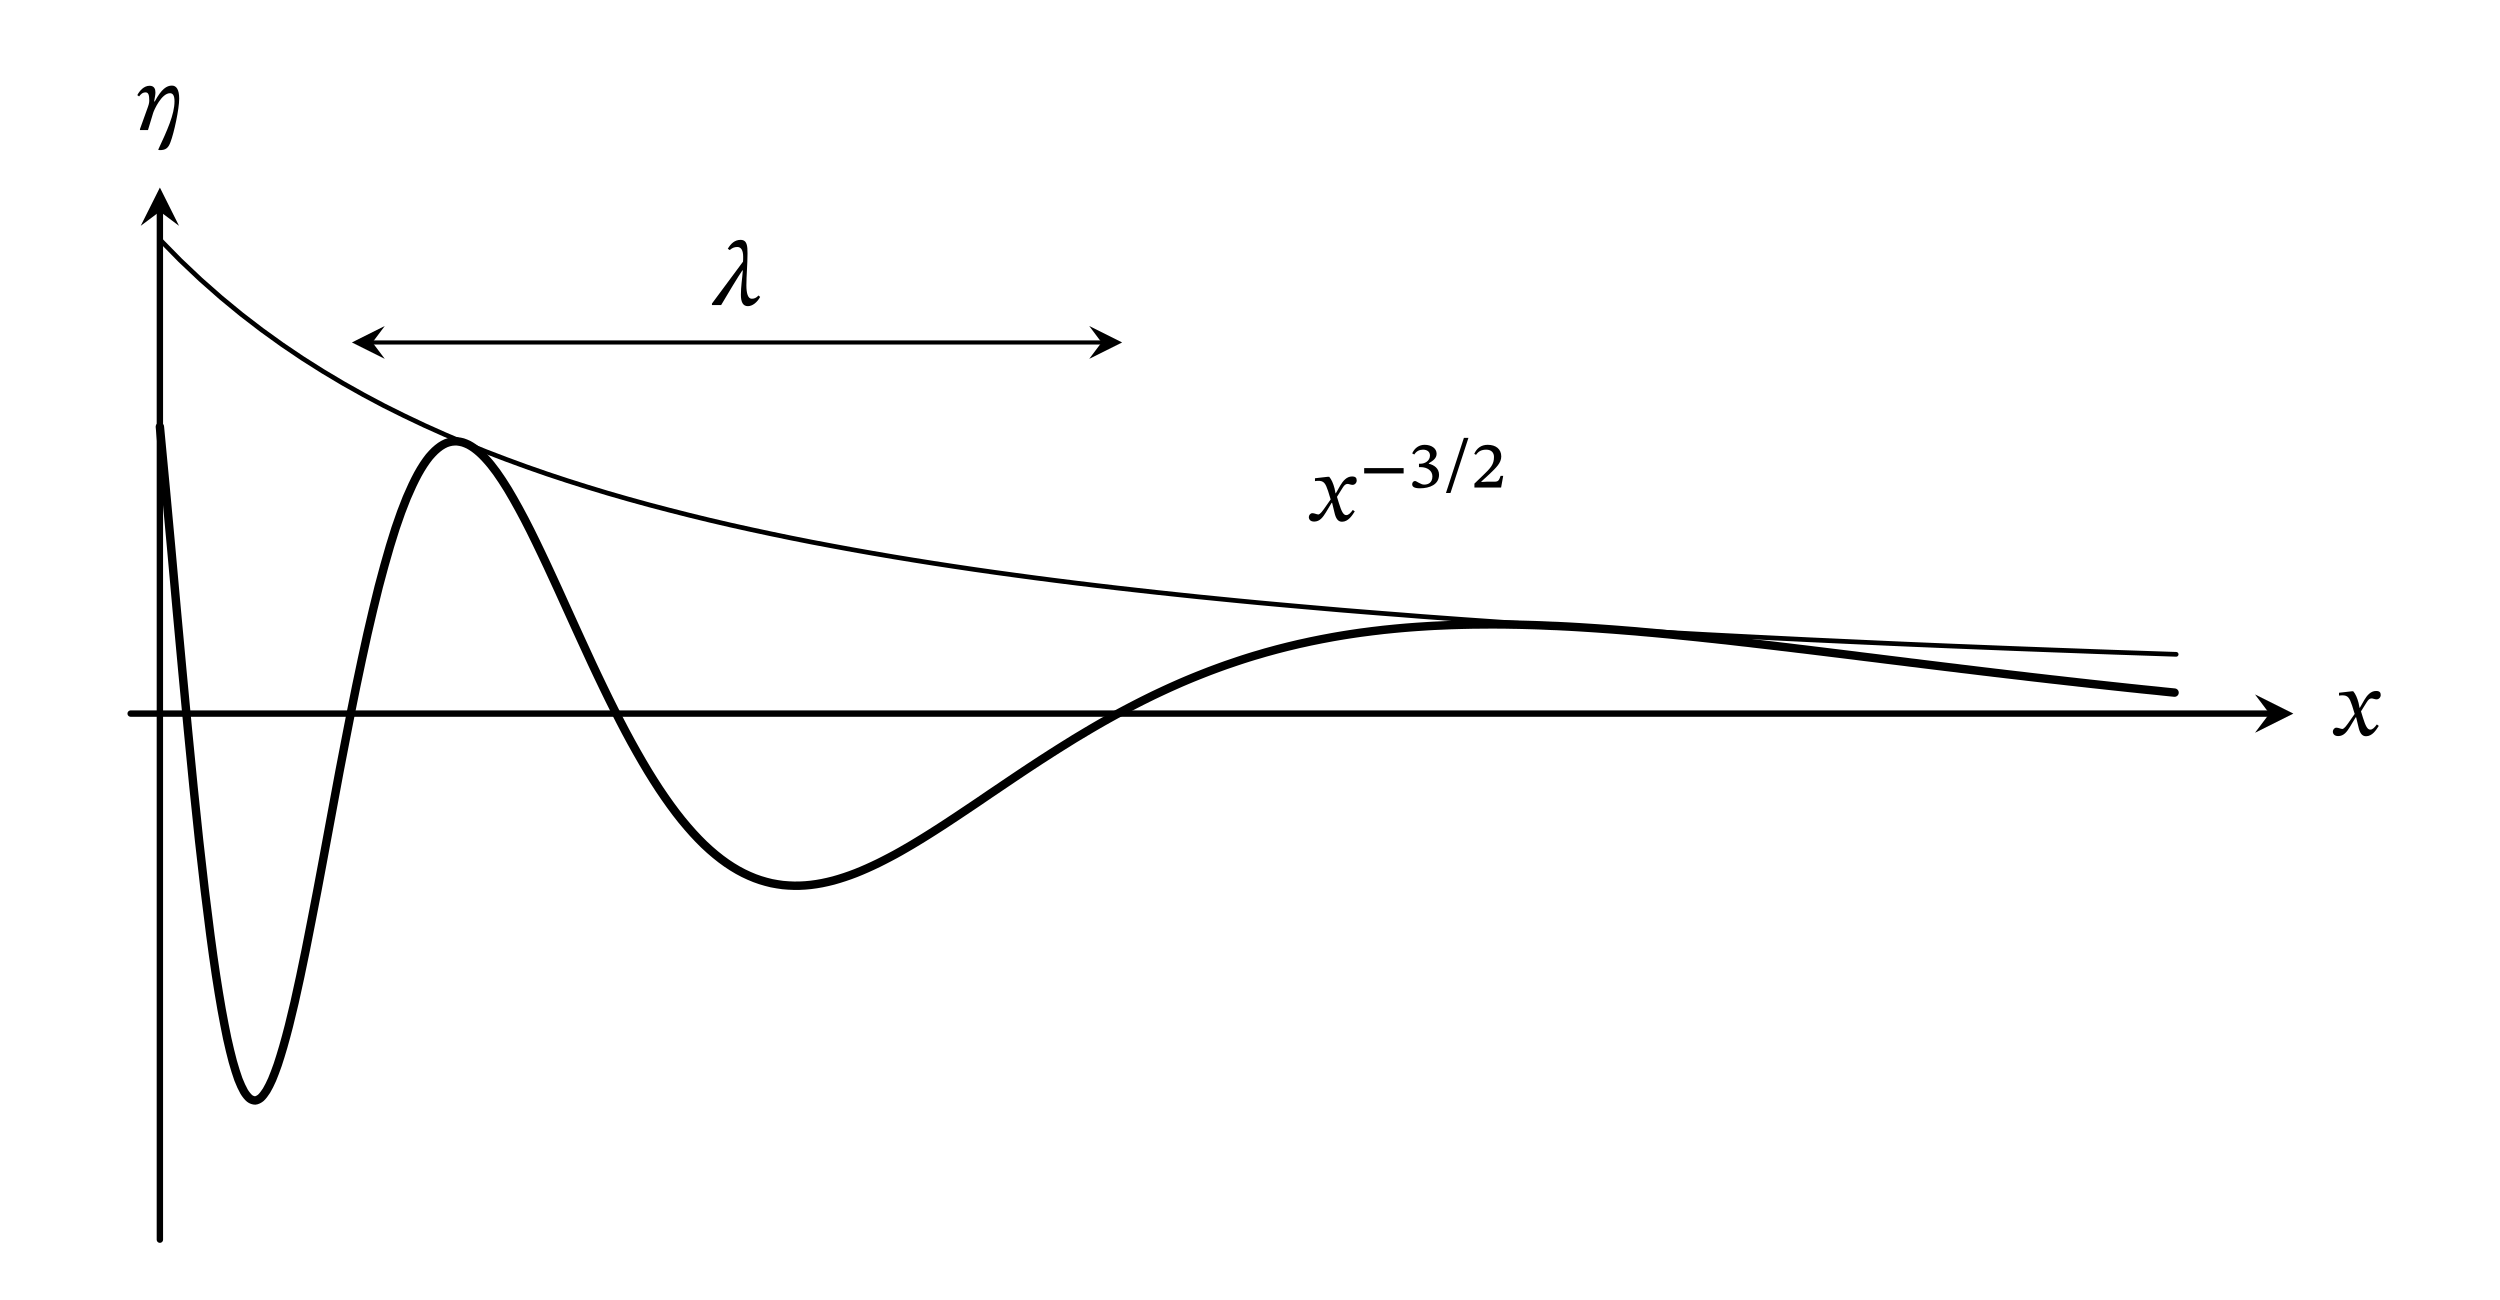
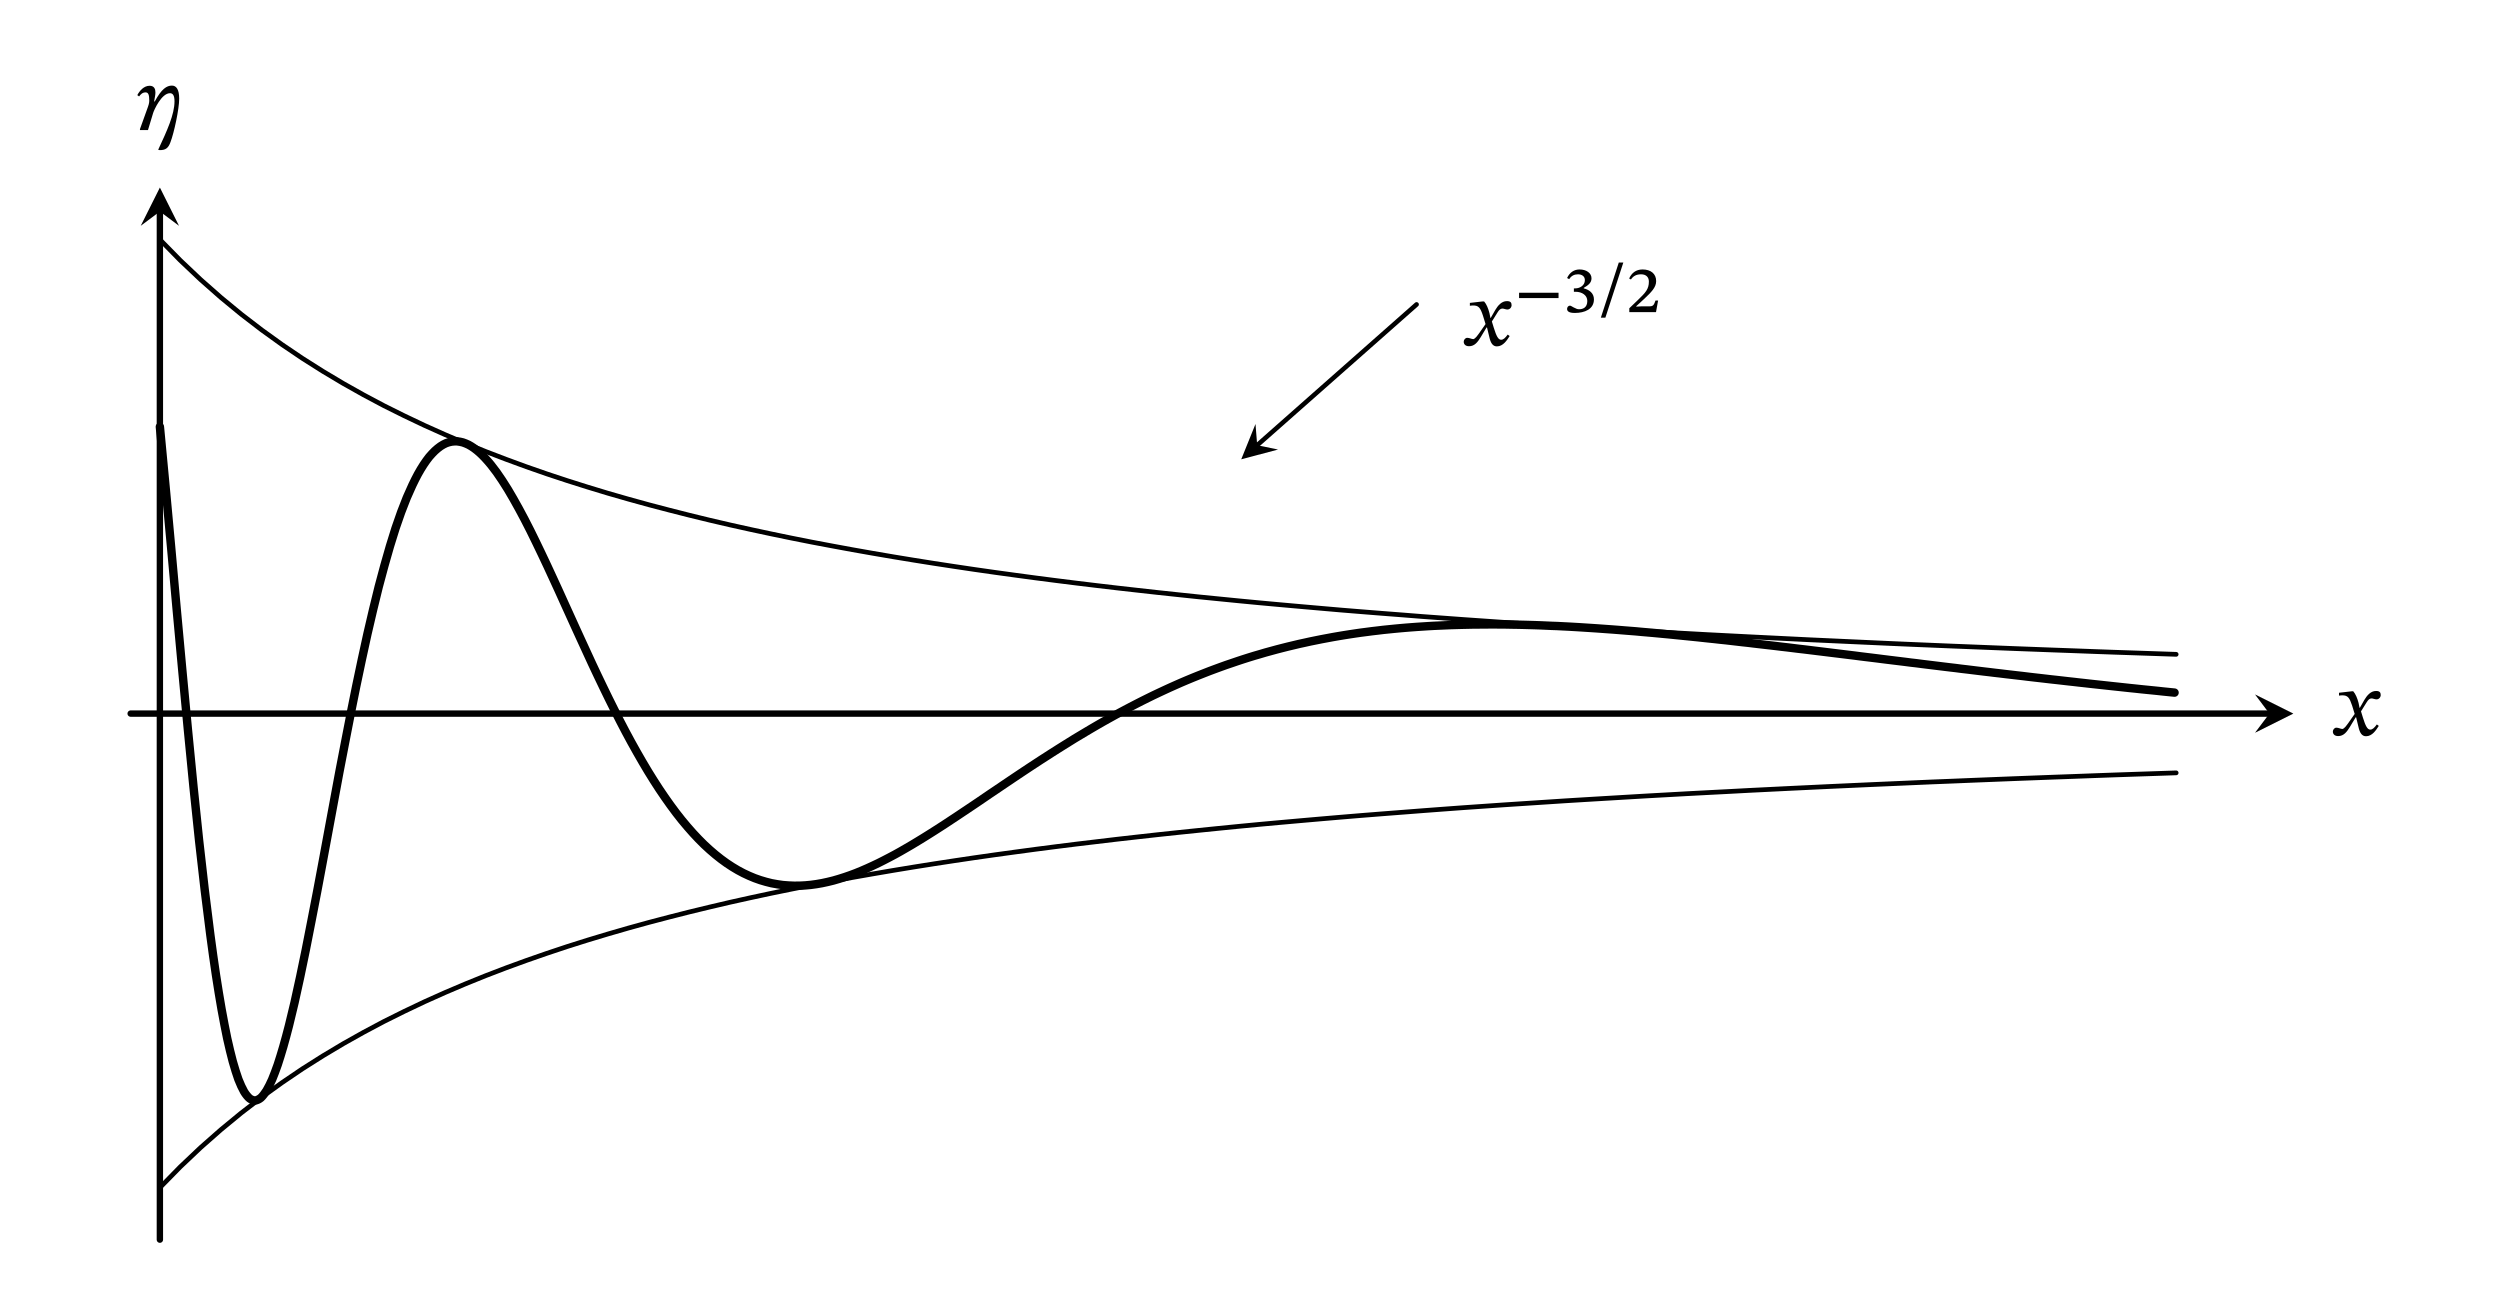
<svg xmlns="http://www.w3.org/2000/svg" xmlns:xlink="http://www.w3.org/1999/xlink" width="241.57pt" height="125.527pt" viewBox="0 0 241.57 125.527">
  <defs>
    <g>
      <g id="glyph-0-0">
        <path d="M 2.812 -2.656 L 2.781 -2.656 L 2.688 -3.125 C 2.562 -3.609 2.391 -4 2.172 -4.25 L 2.031 -4.25 L 0.797 -4.109 L 0.797 -3.828 C 0.797 -3.828 0.922 -3.859 1.078 -3.859 C 1.656 -3.875 1.812 -3.625 2.062 -2.875 L 2.312 -2.062 L 1.656 -1.125 C 1.312 -0.625 1.156 -0.609 1.125 -0.609 C 0.969 -0.609 0.75 -0.734 0.547 -0.734 C 0.344 -0.734 0.203 -0.531 0.203 -0.359 C 0.203 -0.141 0.344 0.078 0.719 0.078 C 1.266 0.078 1.562 -0.344 1.844 -0.797 L 2.406 -1.734 L 2.453 -1.734 L 2.672 -0.828 C 2.797 -0.25 3 0.094 3.406 0.094 C 4.016 0.094 4.391 -0.516 4.641 -0.906 L 4.453 -1.047 C 4.219 -0.734 4.047 -0.547 3.812 -0.547 C 3.547 -0.547 3.359 -0.891 3.109 -1.703 L 2.922 -2.312 L 3.469 -3.188 C 3.625 -3.438 3.75 -3.562 3.953 -3.562 C 4.062 -3.562 4.266 -3.469 4.422 -3.469 C 4.656 -3.469 4.828 -3.672 4.828 -3.891 C 4.828 -4.141 4.719 -4.281 4.375 -4.281 C 3.859 -4.281 3.5 -3.844 3.25 -3.422 Z M 2.812 -2.656 " />
      </g>
      <g id="glyph-0-1">
        <path d="M 0.344 -0.078 L 0.359 0 L 1.125 0 L 1.625 -1.656 C 1.719 -1.953 2.438 -3.562 3.25 -3.562 C 3.516 -3.562 3.688 -3.359 3.688 -2.781 C 3.688 -1.516 2.984 0.031 2.109 1.906 L 2.266 1.938 C 2.812 1.938 3.078 1.766 3.297 1.172 C 3.641 0.281 4.141 -2.031 4.141 -3.031 C 4.141 -3.938 3.859 -4.297 3.438 -4.297 C 2.938 -4.297 2.438 -3.984 1.781 -2.766 L 1.719 -2.766 C 1.797 -3.25 1.844 -3.391 1.844 -3.641 C 1.844 -3.953 1.734 -4.281 1.281 -4.281 C 0.734 -4.281 0.312 -3.797 0.094 -3.375 L 0.266 -3.25 C 0.422 -3.453 0.594 -3.641 0.891 -3.641 C 1.156 -3.641 1.25 -3.422 1.25 -2.828 C 1.25 -2.625 1.156 -2.312 1.125 -2.25 Z M 0.344 -0.078 " />
-       </g>
-       <g id="glyph-0-2">
-         <path d="M 3.359 -4.984 C 3.359 -5.688 3.328 -6.297 2.688 -6.297 C 2.125 -6.297 1.75 -5.938 1.453 -5.438 L 1.641 -5.312 C 1.875 -5.516 2.078 -5.609 2.375 -5.609 C 2.75 -5.609 2.938 -5.266 2.938 -4.672 C 2.938 -4.391 2.938 -4.375 2.922 -4.188 C 2 -2.953 0.844 -1.391 -0.078 -0.141 L -0.078 0 L 0.812 0 C 1.328 -0.891 2.578 -2.953 2.859 -3.344 L 2.906 -3.344 C 2.844 -2.5 2.719 -1.797 2.719 -0.984 C 2.719 -0.312 2.906 0.109 3.391 0.109 C 3.844 0.109 4.297 -0.266 4.578 -0.781 L 4.422 -0.922 C 4.188 -0.672 4 -0.609 3.766 -0.609 C 3.391 -0.609 3.25 -1.156 3.25 -1.906 C 3.25 -2.891 3.359 -3.891 3.359 -4.984 Z M 3.359 -4.984 " />
      </g>
      <g id="glyph-1-0">
        <path d="M 4.281 -1.359 L 4.281 -1.875 L 0.469 -1.875 L 0.469 -1.359 Z M 4.281 -1.359 " />
      </g>
      <g id="glyph-1-1">
        <path d="M 0.547 -3.188 C 0.75 -3.516 1.047 -3.656 1.391 -3.656 C 1.766 -3.656 2.062 -3.469 2.062 -3.094 C 2.062 -2.578 1.578 -2.297 1.141 -2.297 L 1 -2.297 L 1 -1.969 L 1.156 -1.969 C 1.797 -1.969 2.297 -1.625 2.297 -1.078 C 2.297 -0.422 1.844 -0.281 1.516 -0.281 C 1.328 -0.281 1.266 -0.312 0.984 -0.453 C 0.75 -0.578 0.703 -0.625 0.625 -0.625 C 0.422 -0.625 0.344 -0.438 0.344 -0.312 C 0.344 -0.109 0.484 0.078 1.094 0.078 C 2.031 0.078 2.938 -0.281 2.938 -1.234 C 2.938 -1.844 2.469 -2.172 1.953 -2.297 L 1.953 -2.344 C 2.375 -2.594 2.703 -2.828 2.703 -3.266 C 2.703 -3.781 2.203 -4.125 1.547 -4.125 C 1.031 -4.125 0.594 -3.844 0.344 -3.297 Z M 0.547 -3.188 " />
      </g>
      <g id="glyph-1-2">
        <path d="M 0.703 0.531 L 2.438 -4.797 L 2 -4.797 L 0.266 0.531 Z M 0.703 0.531 " />
      </g>
      <g id="glyph-1-3">
        <path d="M 3.094 -1.125 L 2.844 -1.125 C 2.688 -0.688 2.625 -0.562 2.25 -0.562 L 1.5 -0.562 L 0.984 -0.531 L 0.984 -0.578 L 1.734 -1.266 C 2.422 -1.922 2.906 -2.375 2.906 -3 C 2.906 -3.719 2.375 -4.125 1.594 -4.125 C 0.953 -4.125 0.531 -3.781 0.297 -3.25 L 0.469 -3.156 C 0.688 -3.484 0.984 -3.656 1.453 -3.656 C 1.953 -3.656 2.203 -3.359 2.203 -2.953 C 2.203 -2.234 1.891 -1.891 1.141 -1.172 L 0.312 -0.375 L 0.312 0 L 2.891 0 Z M 3.094 -1.125 " />
      </g>
    </g>
  </defs>
  <path fill="none" stroke-width="0.618" stroke-linecap="round" stroke-linejoin="round" stroke="rgb(0%, 0%, 0%)" stroke-opacity="1" stroke-miterlimit="10" d="M 18.426 60.945 L 225.869 60.945 " transform="matrix(0.996246, 0, 0, -0.996246, -5.732269, 129.6694)" />
  <path fill-rule="nonzero" fill="rgb(0%, 0%, 0%)" fill-opacity="1" d="M 221.602 68.953 L 217.898 67.102 L 219.289 68.953 L 217.898 70.805 " />
  <g fill="rgb(0%, 0%, 0%)" fill-opacity="1">
    <use xlink:href="#glyph-0-0" x="225.216" y="71.048" />
  </g>
  <path fill="none" stroke-width="0.618" stroke-linecap="round" stroke-linejoin="round" stroke="rgb(0%, 0%, 0%)" stroke-opacity="1" stroke-miterlimit="10" d="M 21.261 9.921 L 21.261 109.647 " transform="matrix(0.996246, 0, 0, -0.996246, -5.732269, 129.6694)" />
  <path fill-rule="nonzero" fill="rgb(0%, 0%, 0%)" fill-opacity="1" d="M 15.449 18.121 L 13.598 21.82 L 15.449 20.434 L 17.297 21.82 " />
  <g fill="rgb(0%, 0%, 0%)" fill-opacity="1">
    <use xlink:href="#glyph-0-1" x="13.174" y="12.568" />
  </g>
  <path fill="none" stroke-width="0.817" stroke-linecap="round" stroke-linejoin="round" stroke="rgb(0%, 0%, 0%)" stroke-opacity="1" stroke-miterlimit="10" d="M 21.261 88.764 C 21.261 88.764 21.649 84.655 21.802 83.04 C 21.951 81.424 22.194 78.778 22.347 77.119 C 22.496 75.46 22.74 72.743 22.889 71.085 C 23.041 69.426 23.285 66.791 23.434 65.164 C 23.586 63.537 23.83 60.929 23.982 59.357 C 24.131 57.781 24.371 55.303 24.524 53.813 C 24.673 52.327 24.916 50.017 25.065 48.625 C 25.218 47.237 25.461 45.077 25.614 43.803 C 25.766 42.532 26.006 40.595 26.159 39.45 C 26.308 38.309 26.551 36.568 26.704 35.572 C 26.853 34.577 27.096 33.118 27.245 32.267 C 27.398 31.416 27.641 30.146 27.79 29.444 C 27.943 28.738 28.182 27.754 28.331 27.205 C 28.484 26.652 28.727 25.88 28.876 25.472 C 29.029 25.068 29.272 24.543 29.425 24.284 C 29.574 24.029 29.817 23.731 29.97 23.614 C 30.119 23.492 30.362 23.414 30.511 23.421 C 30.664 23.429 30.907 23.551 31.056 23.68 C 31.209 23.813 31.448 24.127 31.601 24.374 C 31.754 24.617 31.993 25.103 32.146 25.452 C 32.295 25.801 32.538 26.448 32.691 26.891 C 32.84 27.335 33.083 28.123 33.232 28.644 C 33.385 29.17 33.628 30.071 33.777 30.663 C 33.93 31.259 34.169 32.263 34.322 32.922 C 34.471 33.577 34.714 34.698 34.867 35.404 C 35.016 36.114 35.259 37.282 35.412 38.031 C 35.561 38.776 35.804 40.015 35.953 40.787 C 36.106 41.56 36.349 42.803 36.498 43.599 C 36.651 44.391 36.89 45.692 37.043 46.504 C 37.192 47.316 37.435 48.629 37.588 49.445 C 37.737 50.26 37.98 51.57 38.133 52.382 C 38.282 53.197 38.525 54.503 38.674 55.299 C 38.827 56.095 39.07 57.342 39.219 58.122 C 39.372 58.902 39.615 60.157 39.764 60.918 C 39.917 61.682 40.156 62.886 40.309 63.623 C 40.458 64.356 40.701 65.509 40.854 66.211 C 41.003 66.917 41.246 68.018 41.395 68.685 C 41.548 69.352 41.791 70.387 41.94 71.018 C 42.093 71.649 42.333 72.653 42.486 73.245 C 42.638 73.833 42.878 74.731 43.031 75.276 C 43.18 75.825 43.423 76.676 43.576 77.182 C 43.725 77.688 43.968 78.46 44.117 78.919 C 44.27 79.378 44.513 80.075 44.662 80.483 C 44.815 80.895 45.058 81.518 45.207 81.883 C 45.36 82.244 45.599 82.785 45.752 83.106 C 45.901 83.424 46.144 83.906 46.297 84.185 C 46.446 84.459 46.689 84.863 46.842 85.094 C 46.991 85.326 47.234 85.655 47.383 85.843 C 47.536 86.027 47.779 86.282 47.928 86.427 C 48.081 86.569 48.32 86.769 48.473 86.871 C 48.622 86.976 48.865 87.11 49.018 87.172 C 49.167 87.235 49.41 87.302 49.559 87.325 C 49.712 87.349 49.955 87.361 50.104 87.349 C 50.257 87.337 50.5 87.29 50.649 87.247 C 50.802 87.2 51.045 87.098 51.198 87.023 C 51.347 86.945 51.59 86.796 51.739 86.686 C 51.892 86.576 52.135 86.38 52.284 86.243 C 52.437 86.106 52.676 85.867 52.825 85.702 C 52.978 85.541 53.221 85.259 53.374 85.071 C 53.527 84.886 53.766 84.565 53.919 84.357 C 54.068 84.149 54.311 83.796 54.46 83.565 C 54.613 83.338 54.856 82.953 55.005 82.706 C 55.158 82.459 55.397 82.048 55.546 81.781 C 55.699 81.518 55.942 81.083 56.091 80.805 C 56.244 80.526 56.487 80.072 56.64 79.777 C 56.789 79.487 57.032 79.013 57.185 78.711 C 57.334 78.409 57.577 77.919 57.726 77.609 C 57.879 77.299 58.122 76.794 58.271 76.476 C 58.424 76.158 58.663 75.645 58.816 75.323 C 58.965 74.998 59.208 74.472 59.361 74.143 C 59.51 73.818 59.753 73.288 59.906 72.959 C 60.055 72.626 60.298 72.092 60.447 71.763 C 60.6 71.43 60.843 70.896 60.992 70.563 C 61.145 70.23 61.385 69.697 61.537 69.363 C 61.686 69.03 61.93 68.501 62.083 68.167 C 62.232 67.838 62.475 67.309 62.628 66.983 C 62.777 66.654 63.02 66.132 63.169 65.807 C 63.322 65.486 63.565 64.968 63.714 64.65 C 63.867 64.333 64.11 63.823 64.259 63.513 C 64.412 63.2 64.651 62.702 64.804 62.392 C 64.953 62.086 65.196 61.6 65.349 61.298 C 65.498 61 65.741 60.522 65.89 60.231 C 66.043 59.937 66.286 59.475 66.435 59.188 C 66.588 58.906 66.827 58.455 66.98 58.177 C 67.133 57.902 67.372 57.467 67.525 57.201 C 67.674 56.934 67.917 56.51 68.07 56.252 C 68.219 55.993 68.462 55.589 68.611 55.342 C 68.764 55.091 69.007 54.699 69.156 54.464 C 69.309 54.225 69.548 53.848 69.701 53.621 C 69.85 53.393 70.093 53.036 70.246 52.817 C 70.395 52.601 70.638 52.256 70.791 52.048 C 70.94 51.841 71.183 51.515 71.332 51.319 C 71.485 51.123 71.728 50.813 71.877 50.625 C 72.03 50.441 72.273 50.151 72.422 49.974 C 72.575 49.798 72.814 49.523 72.967 49.355 C 73.116 49.19 73.359 48.931 73.512 48.774 C 73.661 48.621 73.904 48.378 74.053 48.233 C 74.206 48.088 74.449 47.865 74.598 47.731 C 74.751 47.594 74.994 47.39 75.143 47.265 C 75.296 47.139 75.535 46.947 75.688 46.833 C 75.837 46.72 76.08 46.543 76.233 46.437 C 76.382 46.336 76.625 46.175 76.774 46.081 C 76.927 45.987 77.17 45.838 77.319 45.755 C 77.472 45.669 77.715 45.54 77.864 45.465 C 78.017 45.391 78.257 45.277 78.409 45.21 C 78.558 45.14 78.802 45.038 78.954 44.983 C 79.103 44.924 79.35 44.842 79.499 44.791 C 79.652 44.744 79.895 44.669 80.044 44.63 C 80.197 44.587 80.437 44.528 80.589 44.493 C 80.738 44.461 80.982 44.418 81.135 44.395 C 81.283 44.367 81.527 44.332 81.676 44.316 C 81.829 44.301 82.072 44.281 82.221 44.273 C 82.374 44.261 82.613 44.253 82.762 44.25 C 82.915 44.25 83.158 44.25 83.311 44.253 C 83.46 44.257 83.703 44.269 83.856 44.281 C 84.005 44.293 84.248 44.316 84.401 44.332 C 84.55 44.352 84.793 44.383 84.942 44.406 C 85.095 44.43 85.338 44.473 85.487 44.501 C 85.64 44.532 85.879 44.587 86.032 44.618 C 86.181 44.653 86.424 44.712 86.577 44.751 C 86.726 44.795 86.969 44.861 87.118 44.908 C 87.271 44.955 87.514 45.03 87.663 45.081 C 87.816 45.132 88.059 45.214 88.208 45.269 C 88.361 45.324 88.6 45.414 88.753 45.473 C 88.902 45.532 89.145 45.63 89.298 45.696 C 89.447 45.759 89.69 45.861 89.843 45.932 C 89.992 45.998 90.235 46.108 90.384 46.179 C 90.537 46.249 90.78 46.363 90.929 46.437 C 91.082 46.512 91.321 46.634 91.474 46.712 C 91.627 46.786 91.866 46.912 92.019 46.994 C 92.168 47.073 92.411 47.202 92.564 47.284 C 92.713 47.367 92.956 47.5 93.105 47.586 C 93.258 47.673 93.501 47.81 93.65 47.9 C 93.803 47.986 94.042 48.127 94.195 48.218 C 94.344 48.308 94.587 48.453 94.74 48.547 C 94.889 48.637 95.132 48.786 95.285 48.88 C 95.434 48.97 95.677 49.123 95.826 49.217 C 95.979 49.312 96.222 49.468 96.371 49.562 C 96.524 49.661 96.767 49.813 96.916 49.911 C 97.069 50.009 97.308 50.166 97.461 50.264 C 97.61 50.362 97.854 50.523 98.006 50.625 C 98.155 50.723 98.399 50.884 98.548 50.982 C 98.7 51.084 98.944 51.245 99.093 51.347 C 99.245 51.445 99.489 51.609 99.638 51.711 C 99.79 51.813 100.03 51.974 100.183 52.076 C 100.332 52.178 100.575 52.342 100.728 52.444 C 100.877 52.546 101.12 52.711 101.269 52.813 C 101.422 52.915 101.665 53.084 101.814 53.185 C 101.967 53.287 102.206 53.448 102.359 53.55 C 102.512 53.652 102.751 53.817 102.904 53.919 C 103.053 54.021 103.296 54.185 103.449 54.287 C 103.598 54.389 103.841 54.55 103.99 54.652 C 104.143 54.754 104.386 54.919 104.535 55.017 C 104.688 55.118 104.931 55.279 105.08 55.381 C 105.233 55.479 105.472 55.64 105.625 55.742 C 105.774 55.84 106.017 56.001 106.17 56.099 C 106.319 56.197 106.562 56.358 106.715 56.456 C 106.864 56.554 107.107 56.71 107.26 56.805 C 107.413 56.903 107.652 57.059 107.805 57.157 C 107.954 57.255 108.197 57.408 108.35 57.502 C 108.499 57.597 108.742 57.749 108.895 57.844 C 109.044 57.938 109.287 58.091 109.436 58.181 C 109.589 58.275 109.828 58.424 109.977 58.518 C 110.13 58.608 110.373 58.757 110.526 58.847 C 110.675 58.938 110.918 59.083 111.071 59.173 C 111.22 59.263 111.463 59.404 111.612 59.494 C 111.765 59.584 112.008 59.726 112.157 59.812 C 112.31 59.898 112.553 60.039 112.702 60.126 C 112.855 60.212 113.094 60.349 113.247 60.431 C 113.396 60.518 113.639 60.651 113.792 60.733 C 113.941 60.816 114.184 60.949 114.333 61.031 C 114.486 61.114 114.729 61.243 114.878 61.321 C 115.031 61.404 115.274 61.529 115.423 61.608 C 115.576 61.686 115.815 61.816 115.968 61.89 C 116.117 61.968 116.36 62.094 116.513 62.168 C 116.662 62.243 116.906 62.364 117.058 62.439 C 117.207 62.513 117.451 62.631 117.6 62.706 C 117.752 62.78 117.996 62.894 118.145 62.964 C 118.297 63.035 118.537 63.149 118.69 63.219 C 118.842 63.29 119.082 63.4 119.235 63.47 C 119.384 63.537 119.627 63.647 119.78 63.713 C 119.929 63.78 120.172 63.886 120.321 63.952 C 120.474 64.015 120.717 64.121 120.866 64.184 C 121.019 64.247 121.258 64.348 121.411 64.411 C 121.56 64.474 121.803 64.572 121.956 64.631 C 122.105 64.693 122.348 64.788 122.501 64.846 C 122.65 64.909 122.893 64.999 123.042 65.058 C 123.195 65.117 123.438 65.207 123.587 65.262 C 123.74 65.321 123.983 65.407 124.132 65.462 C 124.285 65.517 124.524 65.603 124.677 65.658 C 124.826 65.709 125.069 65.791 125.222 65.842 C 125.371 65.893 125.614 65.98 125.763 66.027 C 125.916 66.078 126.159 66.156 126.308 66.207 C 126.461 66.254 126.704 66.332 126.853 66.38 C 127.006 66.427 127.245 66.501 127.398 66.548 C 127.547 66.591 127.79 66.662 127.943 66.705 C 128.092 66.752 128.335 66.823 128.484 66.866 C 128.637 66.905 128.88 66.972 129.029 67.015 C 129.182 67.058 129.425 67.121 129.574 67.164 C 129.727 67.203 129.966 67.266 130.119 67.305 C 130.268 67.344 130.511 67.403 130.664 67.442 C 130.813 67.477 131.056 67.536 131.205 67.571 C 131.358 67.607 131.601 67.666 131.75 67.701 C 131.903 67.736 132.146 67.787 132.295 67.819 C 132.448 67.854 132.687 67.909 132.84 67.94 C 132.989 67.971 133.232 68.018 133.385 68.05 C 133.534 68.081 133.777 68.132 133.93 68.16 C 134.079 68.191 134.322 68.234 134.475 68.262 C 134.628 68.289 134.867 68.336 135.02 68.364 C 135.169 68.387 135.412 68.43 135.565 68.458 C 135.714 68.481 135.957 68.52 136.106 68.548 C 136.259 68.571 136.503 68.611 136.652 68.634 C 136.804 68.658 137.048 68.693 137.197 68.716 C 137.349 68.736 137.589 68.771 137.742 68.795 C 137.891 68.814 138.134 68.846 138.287 68.865 C 138.436 68.885 138.679 68.916 138.828 68.936 C 138.981 68.956 139.224 68.983 139.373 68.999 C 139.526 69.018 139.769 69.05 139.918 69.065 C 140.071 69.081 140.31 69.105 140.463 69.12 C 140.612 69.136 140.855 69.159 141.008 69.175 C 141.157 69.187 141.4 69.21 141.553 69.226 C 141.702 69.238 141.945 69.261 142.094 69.273 C 142.247 69.285 142.49 69.305 142.639 69.316 C 142.792 69.328 143.031 69.344 143.184 69.356 C 143.333 69.363 143.576 69.383 143.729 69.391 C 143.878 69.403 144.121 69.414 144.274 69.426 C 144.423 69.434 144.666 69.45 144.815 69.457 C 144.968 69.465 145.211 69.473 145.36 69.481 C 145.513 69.489 145.752 69.501 145.905 69.505 C 146.054 69.512 146.297 69.52 146.45 69.528 C 146.599 69.532 146.842 69.54 146.995 69.544 C 147.144 69.552 147.387 69.555 147.536 69.559 C 147.689 69.563 147.932 69.571 148.081 69.571 C 148.234 69.575 148.473 69.583 148.626 69.583 C 148.775 69.587 149.018 69.587 149.171 69.587 C 149.32 69.591 149.563 69.591 149.716 69.591 C 149.865 69.595 150.108 69.595 150.257 69.595 C 150.41 69.595 150.653 69.595 150.802 69.595 C 150.955 69.595 151.198 69.591 151.347 69.591 C 151.5 69.587 151.739 69.587 151.892 69.587 C 152.041 69.583 152.284 69.579 152.437 69.575 C 152.586 69.575 152.829 69.571 152.978 69.567 C 153.131 69.563 153.374 69.559 153.523 69.555 C 153.676 69.552 153.916 69.544 154.068 69.54 C 154.221 69.536 154.461 69.528 154.613 69.524 C 154.762 69.52 155.006 69.512 155.158 69.505 C 155.307 69.501 155.551 69.489 155.7 69.481 C 155.852 69.477 156.096 69.465 156.245 69.457 C 156.398 69.454 156.641 69.446 156.79 69.438 C 156.943 69.43 157.182 69.418 157.335 69.41 C 157.484 69.403 157.727 69.391 157.88 69.383 C 158.029 69.371 158.272 69.359 158.425 69.352 C 158.574 69.34 158.817 69.328 158.966 69.32 C 159.119 69.312 159.362 69.297 159.511 69.285 C 159.664 69.277 159.903 69.261 160.056 69.25 C 160.205 69.242 160.448 69.226 160.601 69.214 C 160.75 69.203 160.993 69.187 161.146 69.175 C 161.295 69.167 161.538 69.148 161.687 69.136 C 161.84 69.128 162.083 69.109 162.232 69.097 C 162.385 69.085 162.628 69.065 162.781 69.054 C 162.93 69.042 163.173 69.022 163.322 69.01 C 163.475 68.999 163.718 68.979 163.867 68.967 C 164.02 68.956 164.263 68.936 164.412 68.924 C 164.565 68.909 164.804 68.889 164.957 68.873 C 165.106 68.861 165.349 68.842 165.502 68.826 C 165.651 68.814 165.894 68.791 166.043 68.779 C 166.196 68.763 166.439 68.74 166.588 68.728 C 166.741 68.712 166.984 68.693 167.133 68.677 C 167.286 68.662 167.525 68.642 167.678 68.626 C 167.827 68.611 168.07 68.587 168.223 68.571 C 168.372 68.556 168.615 68.532 168.768 68.516 C 168.917 68.501 169.16 68.477 169.309 68.462 C 169.462 68.446 169.705 68.422 169.854 68.407 C 170.007 68.391 170.246 68.367 170.399 68.352 C 170.548 68.336 170.791 68.309 170.944 68.293 C 171.093 68.277 171.336 68.25 171.489 68.234 C 171.638 68.218 171.881 68.195 172.03 68.179 C 172.183 68.164 172.426 68.136 172.575 68.117 C 172.728 68.101 172.968 68.077 173.12 68.062 C 173.269 68.042 173.513 68.015 173.665 67.999 C 173.814 67.979 174.058 67.952 174.21 67.936 C 174.359 67.92 174.603 67.893 174.752 67.873 C 174.904 67.858 175.148 67.83 175.297 67.815 C 175.449 67.795 175.689 67.768 175.842 67.748 C 175.991 67.732 176.234 67.705 176.387 67.685 C 176.536 67.67 176.779 67.642 176.932 67.622 C 177.081 67.607 177.324 67.579 177.473 67.56 C 177.626 67.544 177.869 67.513 178.018 67.497 C 178.171 67.477 178.414 67.45 178.563 67.43 C 178.716 67.415 178.955 67.383 179.108 67.368 C 179.257 67.348 179.5 67.321 179.653 67.301 C 179.802 67.281 180.045 67.254 180.194 67.234 C 180.347 67.215 180.59 67.187 180.739 67.172 C 180.892 67.152 181.131 67.124 181.284 67.105 C 181.437 67.085 181.676 67.054 181.829 67.038 C 181.978 67.019 182.221 66.991 182.374 66.972 C 182.523 66.952 182.766 66.921 182.915 66.905 C 183.068 66.885 183.311 66.858 183.46 66.838 C 183.613 66.819 183.856 66.791 184.005 66.772 C 184.158 66.752 184.397 66.721 184.55 66.705 C 184.699 66.685 184.942 66.654 185.095 66.638 C 185.244 66.619 185.487 66.587 185.64 66.572 C 185.789 66.552 186.032 66.521 186.181 66.501 C 186.334 66.481 186.577 66.454 186.726 66.434 C 186.879 66.415 187.118 66.387 187.271 66.368 C 187.42 66.348 187.663 66.317 187.816 66.301 C 187.965 66.281 188.212 66.25 188.361 66.231 C 188.514 66.215 188.753 66.183 188.902 66.164 C 189.055 66.148 189.298 66.117 189.447 66.097 C 189.6 66.078 189.839 66.05 189.992 66.031 C 190.141 66.011 190.384 65.98 190.537 65.964 C 190.686 65.944 190.933 65.913 191.082 65.893 C 191.235 65.878 191.474 65.846 191.627 65.831 C 191.78 65.811 192.02 65.78 192.172 65.76 C 192.321 65.74 192.565 65.713 192.717 65.693 C 192.866 65.678 193.11 65.646 193.259 65.627 C 193.411 65.607 193.655 65.58 193.804 65.56 C 193.956 65.544 194.2 65.513 194.349 65.493 C 194.501 65.474 194.741 65.446 194.894 65.427 C 195.043 65.411 195.286 65.38 195.439 65.364 C 195.588 65.344 195.831 65.313 195.984 65.293 C 196.133 65.274 196.376 65.246 196.525 65.231 C 196.678 65.211 196.921 65.18 197.07 65.164 C 197.223 65.144 197.462 65.117 197.615 65.097 C 197.764 65.082 198.007 65.05 198.16 65.031 C 198.309 65.015 198.552 64.988 198.701 64.968 C 198.854 64.948 199.097 64.921 199.246 64.901 C 199.399 64.886 199.642 64.854 199.791 64.839 C 199.944 64.819 200.183 64.792 200.336 64.772 C 200.485 64.756 200.728 64.725 200.881 64.709 C 201.03 64.69 201.273 64.662 201.426 64.646 C 201.575 64.627 201.818 64.599 201.967 64.584 C 202.12 64.564 202.363 64.537 202.512 64.517 C 202.665 64.501 202.904 64.474 203.057 64.454 C 203.21 64.439 203.449 64.411 203.602 64.392 C 203.751 64.376 203.994 64.348 204.147 64.329 C 204.296 64.313 204.539 64.282 204.688 64.266 C 204.841 64.25 205.084 64.223 205.233 64.207 C 205.386 64.188 205.625 64.16 205.778 64.145 C 205.927 64.125 206.17 64.098 206.323 64.082 C 206.472 64.066 206.715 64.039 206.868 64.023 C 207.017 64.003 207.26 63.976 207.409 63.96 C 207.562 63.945 207.805 63.917 207.954 63.901 C 208.107 63.882 208.346 63.858 208.499 63.839 C 208.648 63.823 208.891 63.796 209.044 63.78 C 209.193 63.764 209.436 63.737 209.589 63.721 C 209.738 63.705 209.981 63.678 210.13 63.662 C 210.283 63.647 210.526 63.619 210.675 63.603 C 210.828 63.588 211.071 63.56 211.22 63.545 C 211.373 63.529 211.613 63.502 211.766 63.486 C 211.915 63.47 212.158 63.447 212.311 63.427 C 212.46 63.411 212.703 63.388 212.852 63.372 C 213.005 63.356 213.248 63.329 213.397 63.313 C 213.55 63.298 213.793 63.274 213.942 63.258 C 214.095 63.243 214.334 63.215 214.487 63.204 C 214.636 63.188 214.879 63.16 215.032 63.149 C 215.181 63.133 215.424 63.106 215.573 63.09 C 215.726 63.074 215.969 63.051 216.118 63.035 C 216.271 63.019 216.667 62.98 216.667 62.98 " transform="matrix(0.996246, 0, 0, -0.996246, -5.732269, 129.6694)" />
  <path fill="none" stroke-width="0.458" stroke-linecap="round" stroke-linejoin="round" stroke="rgb(0%, 0%, 0%)" stroke-opacity="1" stroke-miterlimit="10" d="M 21.261 106.922 L 23.234 104.911 L 25.21 103.041 L 27.186 101.3 L 29.158 99.676 L 31.134 98.159 L 33.11 96.736 L 35.083 95.403 L 37.059 94.152 L 39.035 92.972 L 41.011 91.862 L 42.987 90.811 L 44.964 89.827 L 46.936 88.89 L 48.916 88.004 L 50.892 87.165 L 52.864 86.365 L 54.84 85.608 L 56.817 84.883 L 58.789 84.196 L 60.765 83.542 L 62.741 82.918 L 64.717 82.318 L 66.694 81.75 L 68.67 81.205 L 70.642 80.687 L 72.618 80.185 L 74.594 79.703 L 76.57 79.244 L 78.547 78.805 L 80.523 78.382 L 82.495 77.974 L 84.471 77.582 L 86.447 77.209 L 88.42 76.845 L 90.396 76.496 L 92.372 76.158 L 94.348 75.833 L 96.324 75.519 L 98.301 75.217 L 100.277 74.923 L 102.253 74.641 L 104.225 74.37 L 106.201 74.104 L 108.177 73.849 L 110.15 73.602 L 112.126 73.363 L 114.102 73.131 L 116.078 72.908 L 118.054 72.688 L 120.031 72.477 L 122.007 72.269 L 123.979 72.073 L 125.955 71.877 L 127.931 71.689 L 129.907 71.508 L 131.884 71.332 L 133.856 71.159 L 135.832 70.987 L 137.808 70.826 L 139.784 70.669 L 141.761 70.516 L 143.733 70.359 L 147.685 70.069 L 151.637 69.795 L 153.614 69.661 L 155.586 69.532 L 157.562 69.407 L 159.538 69.285 L 161.51 69.163 L 163.487 69.05 L 165.463 68.932 L 171.391 68.603 L 173.367 68.501 L 175.34 68.399 L 181.268 68.105 L 185.221 67.924 L 187.193 67.834 L 189.169 67.744 L 191.145 67.658 L 195.097 67.493 L 197.07 67.415 L 201.022 67.258 L 204.974 67.109 L 206.951 67.038 L 208.927 66.964 L 210.899 66.893 L 212.875 66.827 L 214.847 66.76 L 216.824 66.693 " transform="matrix(0.996246, 0, 0, -0.996246, -5.732269, 129.6694)" />
+   <path fill="none" stroke-width="0.458" stroke-linecap="round" stroke-linejoin="round" stroke="rgb(0%, 0%, 0%)" stroke-opacity="1" stroke-miterlimit="10" d="M 21.261 14.964 L 23.234 16.979 L 25.21 18.85 L 27.186 20.59 L 29.158 22.214 L 31.134 23.731 L 33.11 25.151 L 35.083 26.488 L 37.059 27.738 L 39.035 28.919 L 41.011 30.028 L 42.987 31.079 L 44.964 32.063 L 46.936 33 L 48.916 33.886 L 50.892 34.726 L 52.864 35.525 L 54.84 36.282 L 56.817 37.004 L 58.789 37.69 L 60.765 38.349 L 62.741 38.972 L 64.717 39.568 L 66.694 40.14 L 68.67 40.685 L 70.642 41.203 L 72.618 41.705 L 74.594 42.183 L 76.57 42.646 L 78.547 43.085 L 80.523 43.509 L 82.495 43.912 L 84.471 44.308 L 86.447 44.681 L 88.42 45.046 L 90.396 45.394 L 92.372 45.732 L 94.348 46.057 L 96.324 46.371 L 98.301 46.673 L 100.277 46.967 L 102.253 47.249 L 104.225 47.52 L 106.201 47.786 L 108.177 48.041 L 110.15 48.288 L 114.102 48.759 L 116.078 48.982 L 118.054 49.202 L 120.031 49.413 L 122.007 49.617 L 123.979 49.817 L 125.955 50.013 L 127.931 50.202 L 129.907 50.382 L 131.884 50.558 L 133.856 50.731 L 135.832 50.9 L 137.808 51.064 L 139.784 51.221 L 141.761 51.374 L 143.733 51.527 L 145.709 51.676 L 147.685 51.821 L 151.637 52.095 L 153.614 52.225 L 155.586 52.354 L 157.562 52.484 L 159.538 52.605 L 161.51 52.723 L 165.463 52.958 L 169.415 53.178 L 171.391 53.283 L 173.367 53.385 L 175.34 53.491 L 179.292 53.687 L 183.244 53.876 L 185.221 53.966 L 187.193 54.056 L 193.121 54.315 L 195.097 54.393 L 197.07 54.475 L 201.022 54.632 L 204.974 54.781 L 206.951 54.852 L 208.927 54.926 L 210.899 54.997 L 212.875 55.064 L 214.847 55.13 L 216.824 55.197 " transform="matrix(0.996246, 0, 0, -0.996246, -5.732269, 129.6694)" />
+   <path fill="none" stroke-width="0.448" stroke-linecap="round" stroke-linejoin="round" stroke="rgb(0%, 0%, 0%)" stroke-opacity="1" stroke-miterlimit="10" d="M 143.149 100.629 L 127.692 86.976 " transform="matrix(0.996246, 0, 0, -0.996246, -5.732269, 129.6694)" />
+   <path fill-rule="nonzero" fill="rgb(0%, 0%, 0%)" fill-opacity="1" d="M 119.938 44.383 L 123.496 43.438 L 121.48 43.02 L 121.316 40.969 " />
  <g fill="rgb(0%, 0%, 0%)" fill-opacity="1">
-     <use xlink:href="#glyph-0-0" x="126.267" y="50.321" />
+     <use xlink:href="#glyph-0-0" x="141.234" y="33.377" />
  </g>
  <g fill="rgb(0%, 0%, 0%)" fill-opacity="1">
-     <use xlink:href="#glyph-1-0" x="131.349" y="47.106" />
-     <use xlink:href="#glyph-1-1" x="136.113" y="47.106" />
-     <use xlink:href="#glyph-1-2" x="139.454" y="47.106" />
-     <use xlink:href="#glyph-1-3" x="142.158" y="47.106" />
-   </g>
-   <path fill="none" stroke-width="0.399" stroke-linecap="round" stroke-linejoin="round" stroke="rgb(0%, 0%, 0%)" stroke-opacity="1" stroke-miterlimit="10" d="M 41.878 96.943 L 112.596 96.943 " transform="matrix(0.996246, 0, 0, -0.996246, -5.732269, 129.6694)" />
-   <path fill-rule="nonzero" fill="rgb(0%, 0%, 0%)" fill-opacity="1" d="M 34.004 33.09 L 37.18 34.676 L 35.988 33.09 L 37.18 31.5 " />
-   <path fill-rule="nonzero" fill="rgb(0%, 0%, 0%)" fill-opacity="1" d="M 108.43 33.09 L 105.25 31.5 L 106.441 33.09 L 105.25 34.676 " />
-   <g fill="rgb(0%, 0%, 0%)" fill-opacity="1">
-     <use xlink:href="#glyph-0-2" x="68.872" y="29.475" />
+     <use xlink:href="#glyph-1-0" x="146.317" y="30.162" />
+     <use xlink:href="#glyph-1-1" x="151.081" y="30.162" />
+     <use xlink:href="#glyph-1-2" x="154.422" y="30.162" />
+     <use xlink:href="#glyph-1-3" x="157.125" y="30.162" />
  </g>
</svg>
